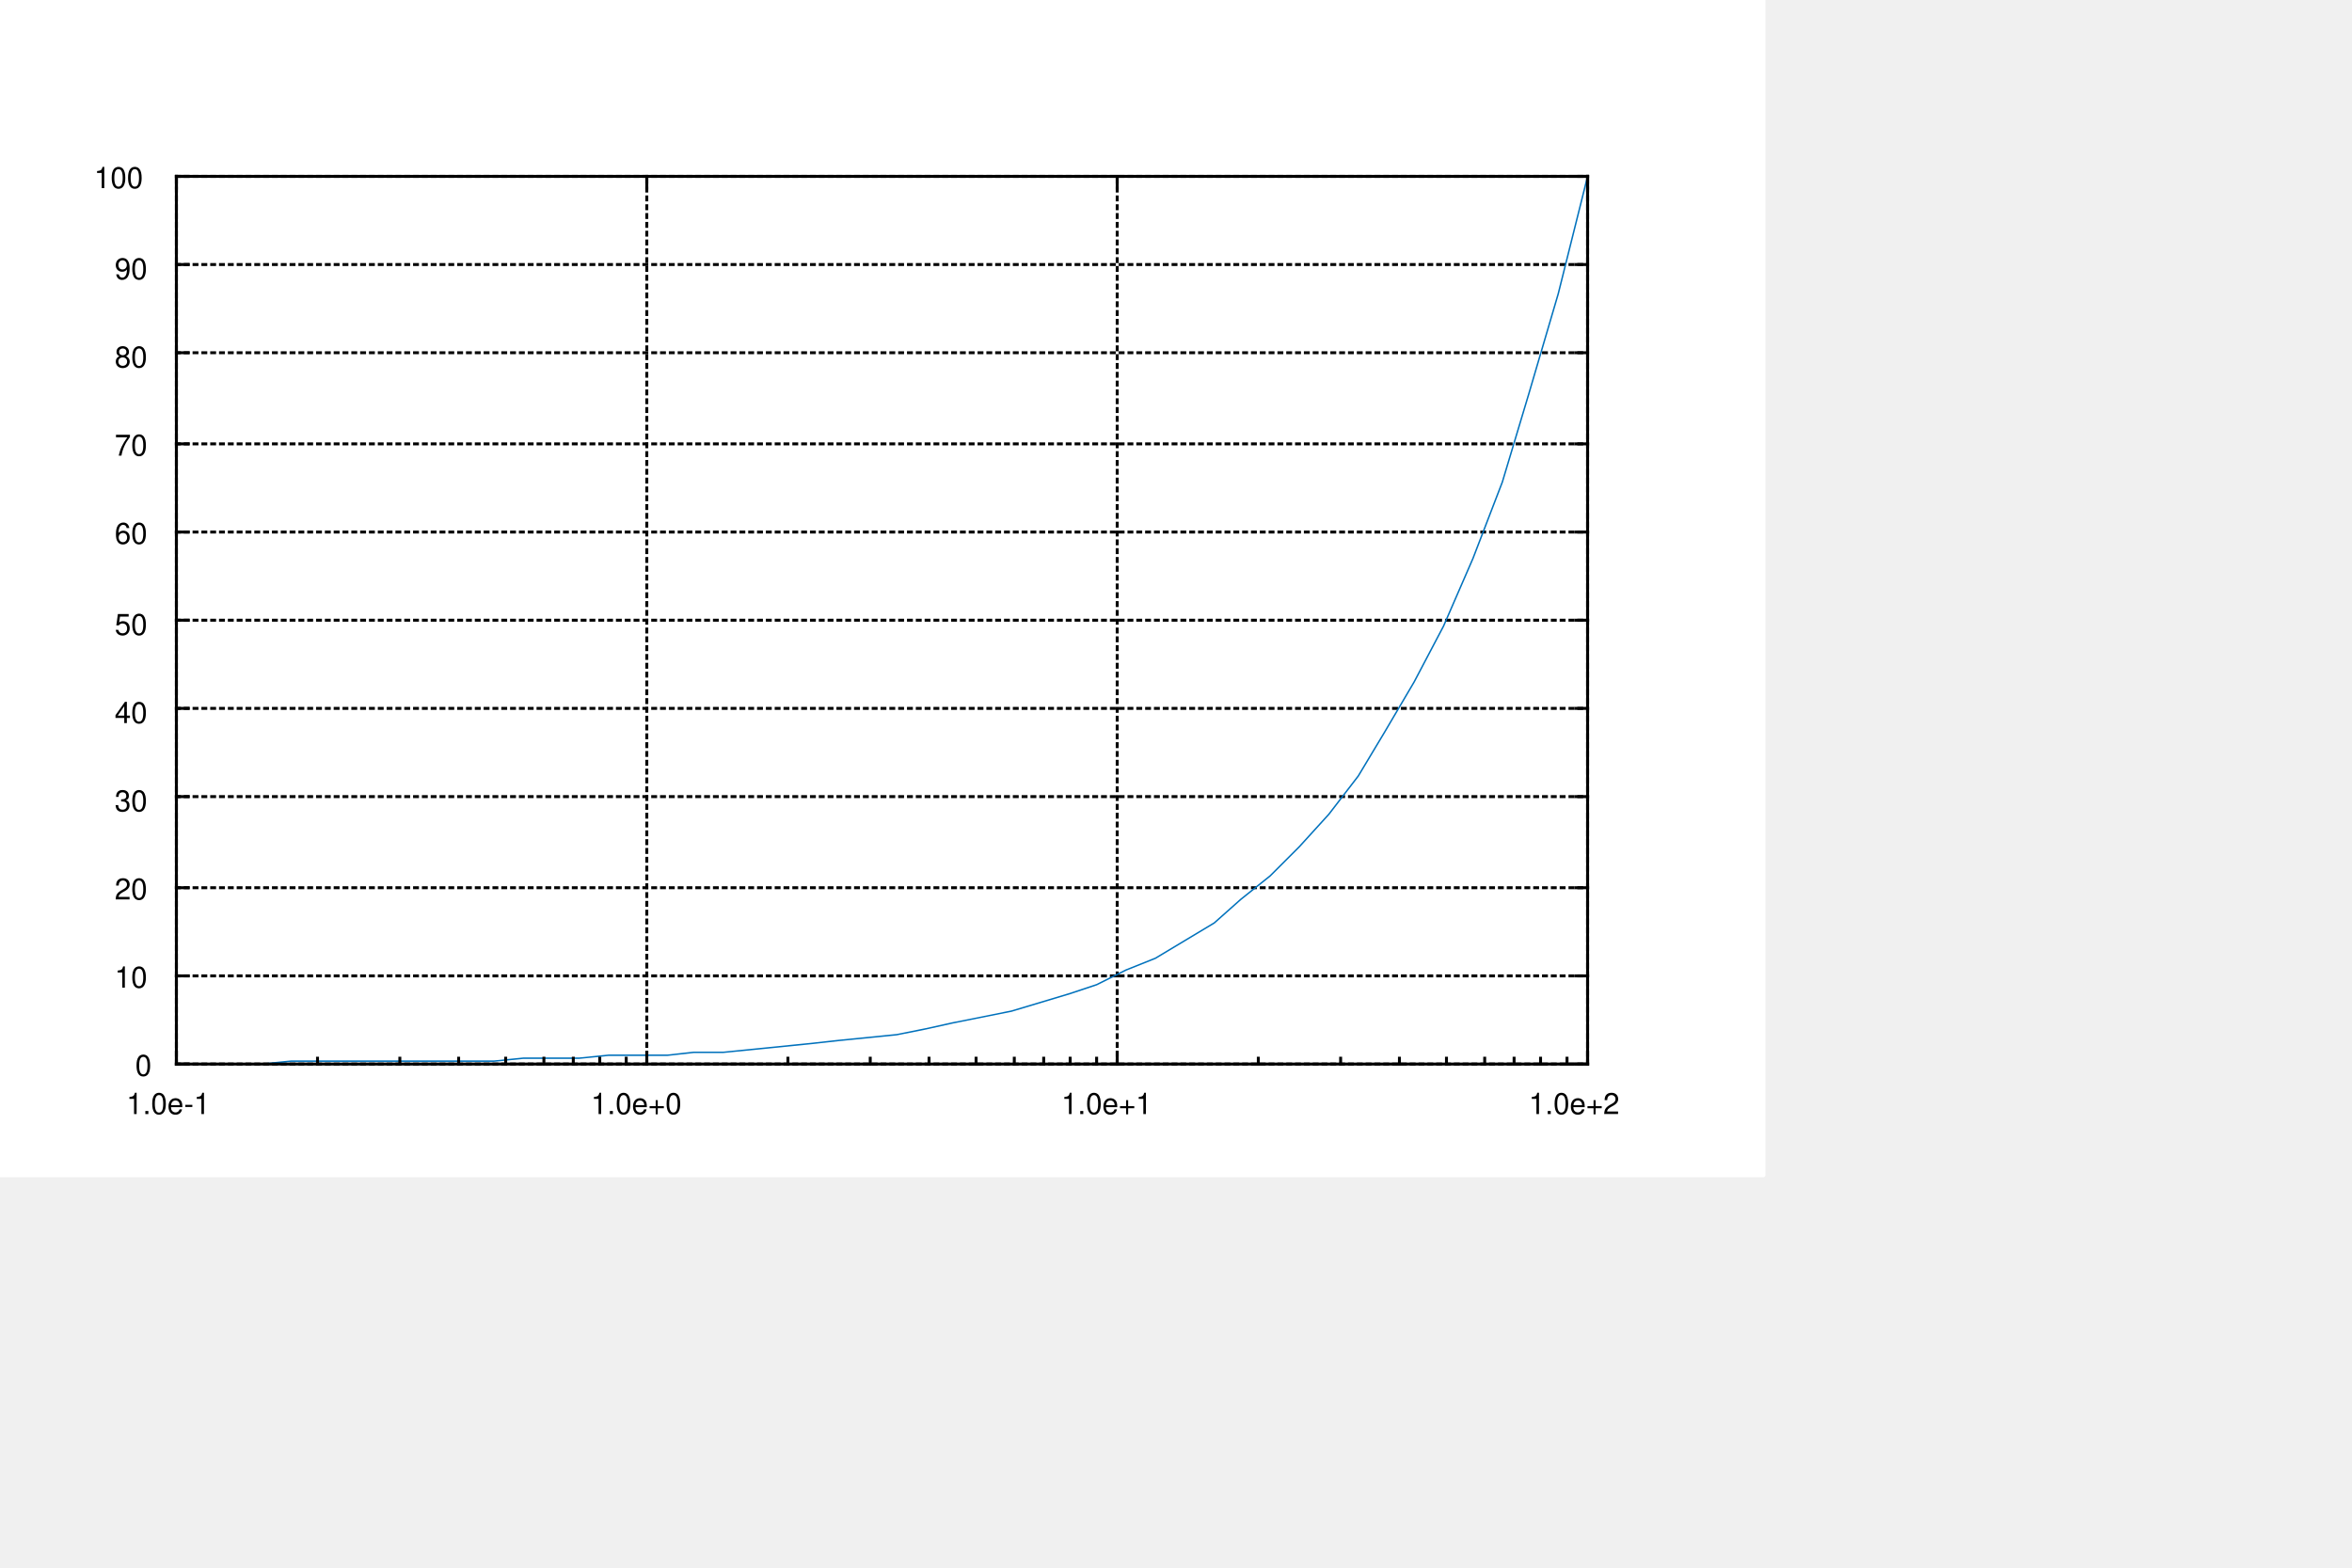
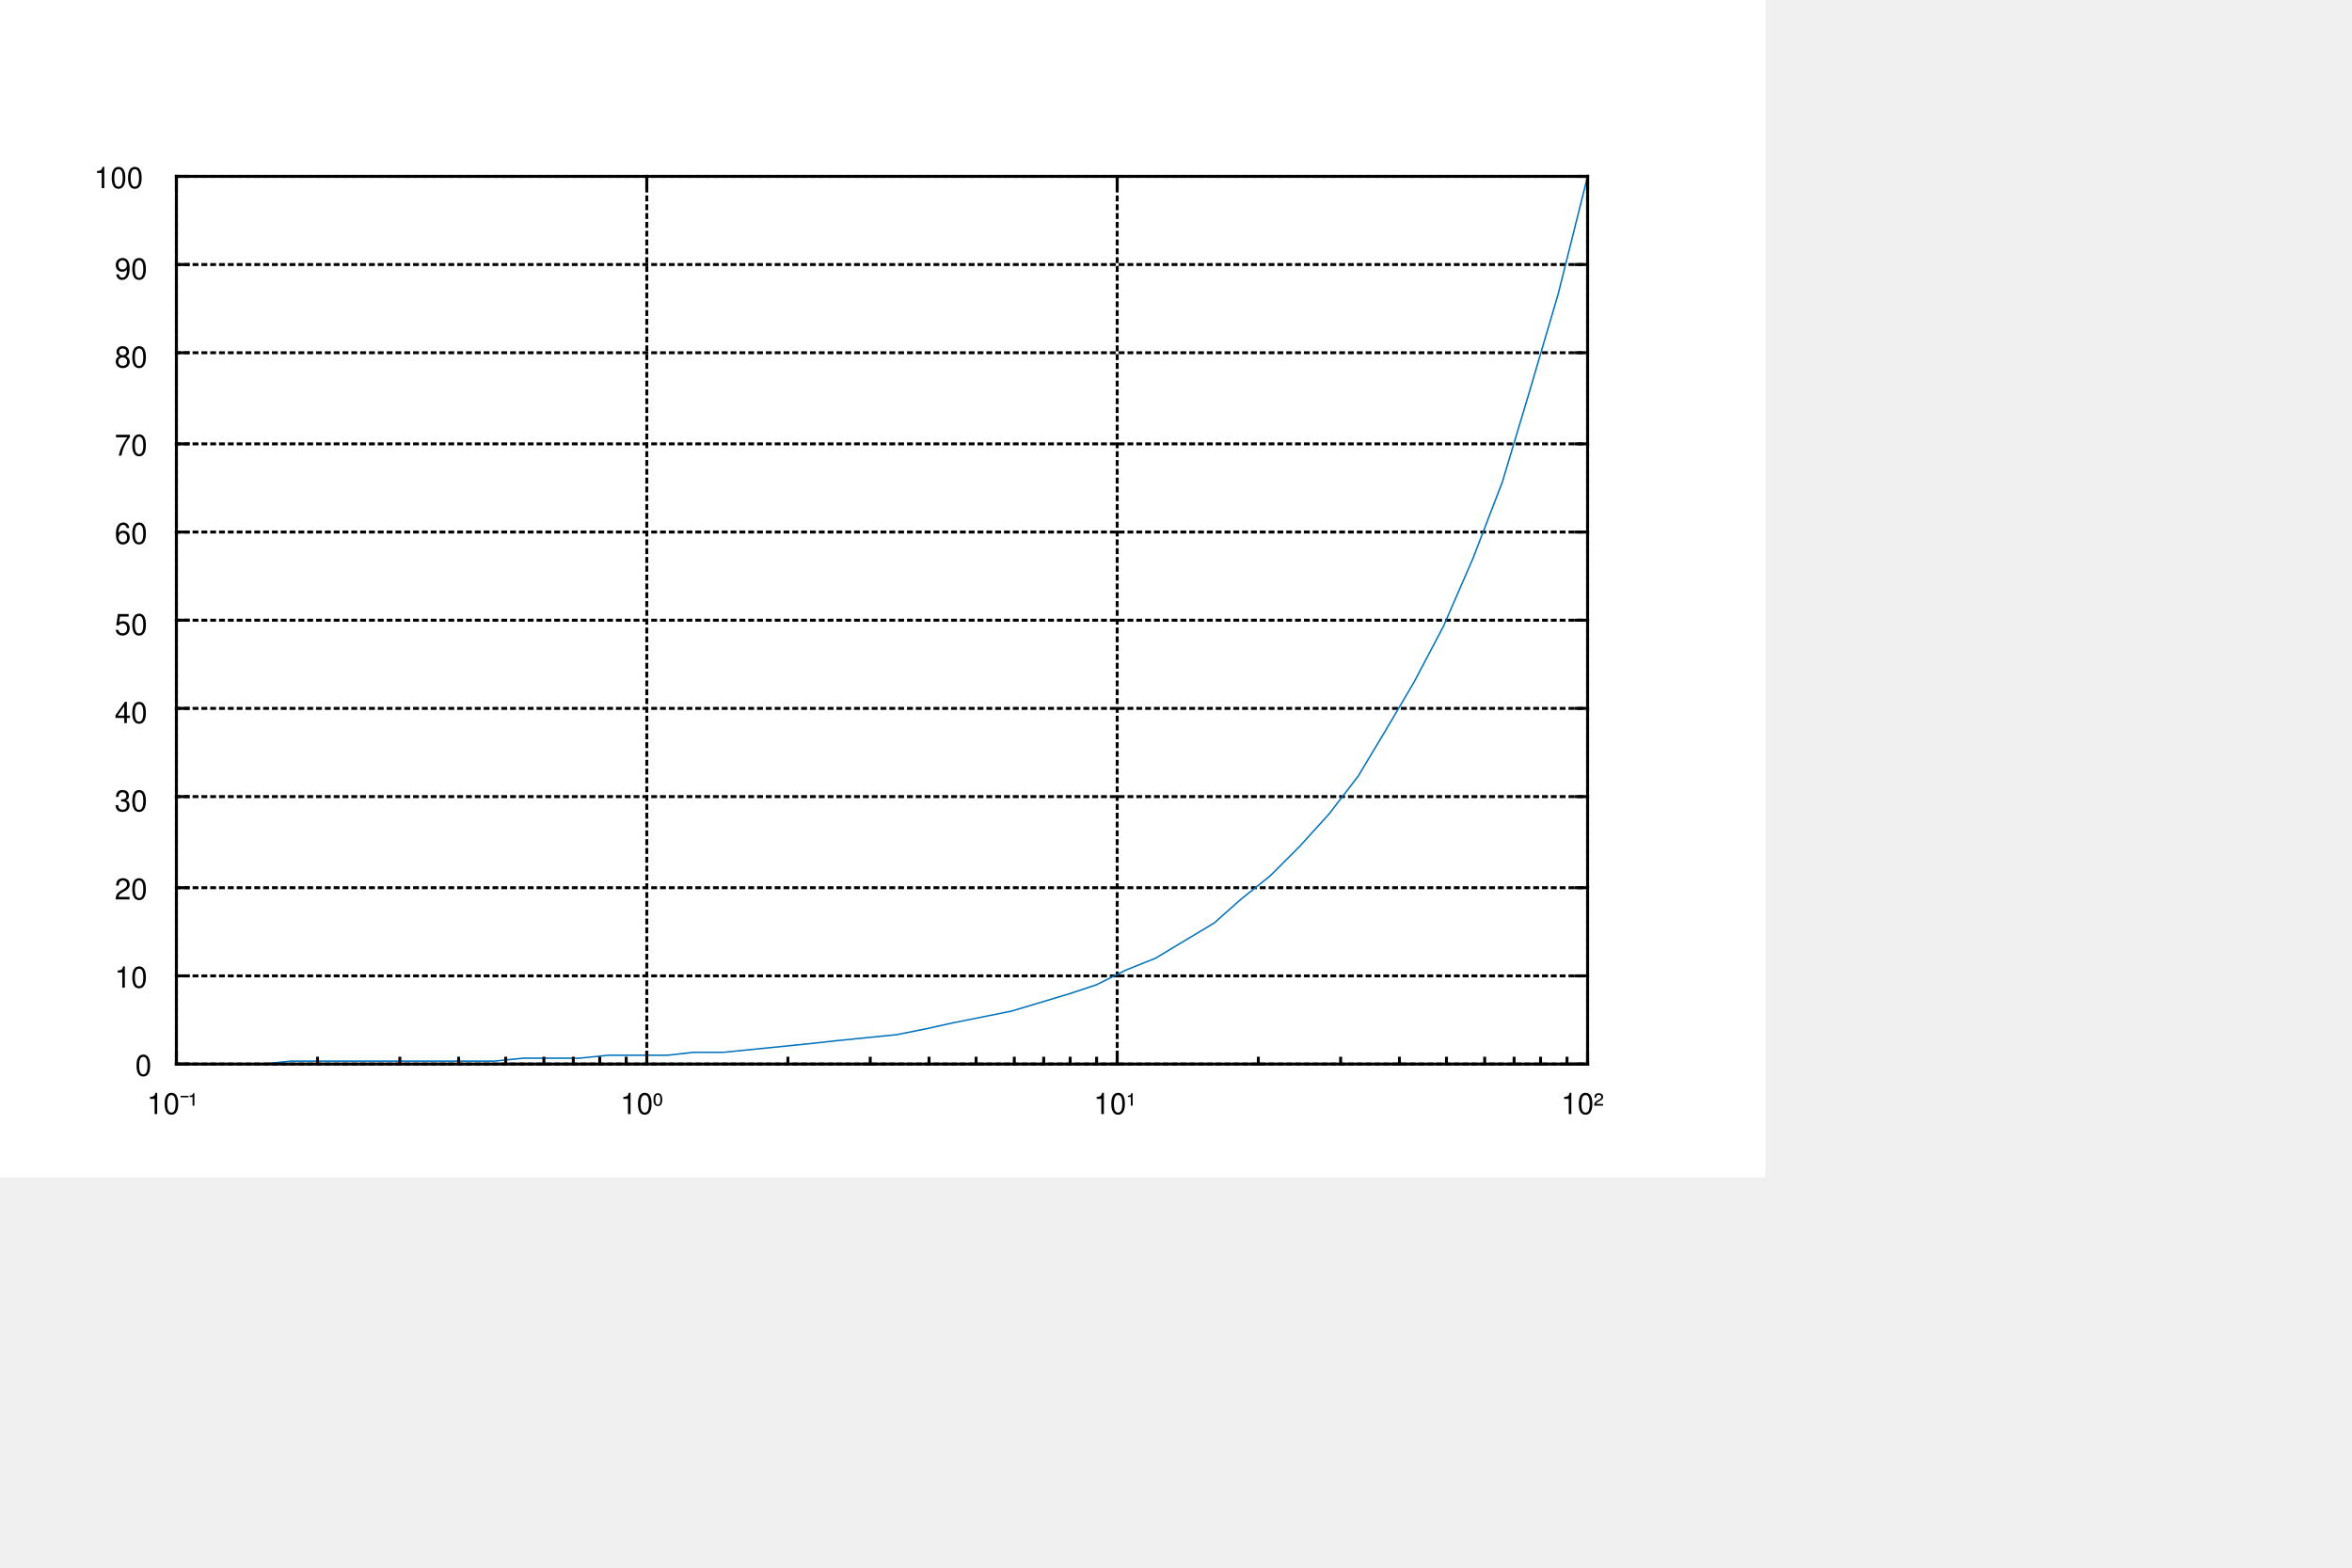
<svg xmlns="http://www.w3.org/2000/svg" width="211.667mm" height="141.111mm" version="1.2" baseProfile="tiny">
  <defs>
</defs>
  <g fill="none" stroke="black" stroke-width="1" fill-rule="evenodd" stroke-linecap="square" stroke-linejoin="bevel">
    <g fill="#000000" fill-opacity="1" stroke="#000000" stroke-opacity="1" stroke-width="1" stroke-linecap="square" stroke-linejoin="bevel" transform="matrix(1,0,0,1,0,0)" font-family="Segoe UI" font-size="9" font-weight="400" font-style="normal">
</g>
    <g fill="#ffffff" fill-opacity="1" stroke="#ffffff" stroke-opacity="1" stroke-width="1" stroke-linecap="square" stroke-linejoin="bevel" transform="matrix(1,0,0,1,0,0)" font-family="Segoe UI" font-size="9" font-weight="400" font-style="normal">
      <rect x="0" y="0" width="600" height="400" />
    </g>
    <g fill="#000000" fill-opacity="1" stroke="#000000" stroke-opacity="1" stroke-width="1" stroke-linecap="square" stroke-linejoin="bevel" transform="matrix(1,0,0,1,0,0)" font-family="Segoe UI" font-size="9" font-weight="400" font-style="normal">
</g>
    <g fill="#000000" fill-opacity="1" stroke="#000000" stroke-opacity="1" stroke-width="1" stroke-linecap="square" stroke-linejoin="bevel" transform="matrix(1,0,0,1,0,0)" font-family="Segoe UI" font-size="9" font-weight="400" font-style="normal">
</g>
    <g fill="#ffffff" fill-opacity="1" stroke="#ffffff" stroke-opacity="1" stroke-width="1" stroke-linecap="square" stroke-linejoin="bevel" transform="matrix(1,0,0,1,0,0)" font-family="Segoe UI" font-size="9" font-weight="400" font-style="normal">
      <path vector-effect="none" fill-rule="evenodd" d="M60,362 L540,362 L540,60 L60,60 L60,362" />
      <path vector-effect="none" fill-rule="evenodd" d="M60,362 L60,60 L540,60 L540,362 L60,362" />
      <path vector-effect="none" fill-rule="evenodd" d="M60,362 L60,60 L60,362" />
      <path vector-effect="none" fill-rule="evenodd" d="M540,362 L540,60 L540,362" />
      <path vector-effect="none" fill-rule="evenodd" d="M60,362 L540,362 L60,362" />
      <path vector-effect="none" fill-rule="evenodd" d="M60,60 L540,60 L60,60" />
    </g>
    <g fill="#000000" fill-opacity="1" stroke="#000000" stroke-opacity="1" stroke-dasharray="1,2" stroke-dashoffset="0" stroke-width="1" stroke-linecap="square" stroke-linejoin="bevel" transform="matrix(1,0,0,1,0,0)" font-family="Segoe UI" font-size="9" font-weight="400" font-style="normal">
      <polyline fill="none" vector-effect="none" points="60,362 60,60 " />
      <polyline fill="none" vector-effect="none" points="220,362 220,60 " />
      <polyline fill="none" vector-effect="none" points="380,362 380,60 " />
      <polyline fill="none" vector-effect="none" points="540,362 540,60 " />
      <polyline fill="none" vector-effect="none" points="60,362 540,362 " />
      <polyline fill="none" vector-effect="none" points="60,332 540,332 " />
      <polyline fill="none" vector-effect="none" points="60,302 540,302 " />
      <polyline fill="none" vector-effect="none" points="60,271 540,271 " />
      <polyline fill="none" vector-effect="none" points="60,241 540,241 " />
      <polyline fill="none" vector-effect="none" points="60,211 540,211 " />
      <polyline fill="none" vector-effect="none" points="60,181 540,181 " />
      <polyline fill="none" vector-effect="none" points="60,151 540,151 " />
      <polyline fill="none" vector-effect="none" points="60,120 540,120 " />
      <polyline fill="none" vector-effect="none" points="60,90 540,90 " />
      <polyline fill="none" vector-effect="none" points="60,60 540,60 " />
    </g>
    <g fill="#0071bc" fill-opacity="1" stroke="#0071bc" stroke-opacity="1" stroke-width="0.5" stroke-linecap="square" stroke-linejoin="bevel" transform="matrix(1,0,0,1,0,0)" font-family="Segoe UI" font-size="9" font-weight="400" font-style="normal">
      <polyline fill="none" vector-effect="none" points="60,362 70,362 80,362 89,362 99,361 109,361 119,361 129,361 138,361 148,361 158,361 168,361 178,360 187,360 197,360 207,359 217,359 227,359 236,358 246,358 256,357 266,356 276,355 285,354 295,353 305,352 315,350 324,348 334,346 344,344 354,341 364,338 373,335 383,330 393,326 403,320 413,314 422,306 432,298 442,288 452,277 462,264 471,249 481,232 491,213 501,190 511,164 520,134 530,100 540,60 " />
    </g>
    <g fill="#000000" fill-opacity="1" stroke="#000000" stroke-opacity="1" stroke-width="1" stroke-linecap="square" stroke-linejoin="bevel" transform="matrix(1,0,0,1,0,0)" font-family="Segoe UI" font-size="9" font-weight="400" font-style="normal">
      <polyline fill="none" vector-effect="none" points="60,362 540,362 " />
    </g>
    <g fill="#000000" fill-opacity="1" stroke="#000000" stroke-opacity="1" stroke-width="1" stroke-linecap="square" stroke-linejoin="bevel" transform="matrix(1,0,0,1,0,0)" font-family="Segoe UI" font-size="9" font-weight="400" font-style="normal">
      <polyline fill="none" vector-effect="none" points="60,60 540,60 " />
    </g>
    <g fill="#000000" fill-opacity="1" stroke="#000000" stroke-opacity="1" stroke-width="1" stroke-linecap="square" stroke-linejoin="bevel" transform="matrix(1,0,0,1,0,0)" font-family="Segoe UI" font-size="9" font-weight="400" font-style="normal">
      <polyline fill="none" vector-effect="none" points="60,362 60,60 " />
    </g>
    <g fill="#000000" fill-opacity="1" stroke="#000000" stroke-opacity="1" stroke-width="1" stroke-linecap="square" stroke-linejoin="bevel" transform="matrix(1,0,0,1,0,0)" font-family="Segoe UI" font-size="9" font-weight="400" font-style="normal">
      <polyline fill="none" vector-effect="none" points="540,362 540,60 " />
    </g>
    <g fill="#000000" fill-opacity="1" stroke="#000000" stroke-opacity="1" stroke-width="1" stroke-linecap="square" stroke-linejoin="bevel" transform="matrix(1,0,0,1,0,0)" font-family="Segoe UI" font-size="9" font-weight="400" font-style="normal">
      <polyline fill="none" vector-effect="none" points="108,362 108,360 " />
    </g>
    <g fill="#000000" fill-opacity="1" stroke="#000000" stroke-opacity="1" stroke-width="1" stroke-linecap="square" stroke-linejoin="bevel" transform="matrix(1,0,0,1,0,0)" font-family="Segoe UI" font-size="9" font-weight="400" font-style="normal">
      <polyline fill="none" vector-effect="none" points="136,362 136,360 " />
    </g>
    <g fill="#000000" fill-opacity="1" stroke="#000000" stroke-opacity="1" stroke-width="1" stroke-linecap="square" stroke-linejoin="bevel" transform="matrix(1,0,0,1,0,0)" font-family="Segoe UI" font-size="9" font-weight="400" font-style="normal">
      <polyline fill="none" vector-effect="none" points="156,362 156,360 " />
    </g>
    <g fill="#000000" fill-opacity="1" stroke="#000000" stroke-opacity="1" stroke-width="1" stroke-linecap="square" stroke-linejoin="bevel" transform="matrix(1,0,0,1,0,0)" font-family="Segoe UI" font-size="9" font-weight="400" font-style="normal">
      <polyline fill="none" vector-effect="none" points="172,362 172,360 " />
    </g>
    <g fill="#000000" fill-opacity="1" stroke="#000000" stroke-opacity="1" stroke-width="1" stroke-linecap="square" stroke-linejoin="bevel" transform="matrix(1,0,0,1,0,0)" font-family="Segoe UI" font-size="9" font-weight="400" font-style="normal">
      <polyline fill="none" vector-effect="none" points="185,362 185,360 " />
    </g>
    <g fill="#000000" fill-opacity="1" stroke="#000000" stroke-opacity="1" stroke-width="1" stroke-linecap="square" stroke-linejoin="bevel" transform="matrix(1,0,0,1,0,0)" font-family="Segoe UI" font-size="9" font-weight="400" font-style="normal">
      <polyline fill="none" vector-effect="none" points="195,362 195,360 " />
    </g>
    <g fill="#000000" fill-opacity="1" stroke="#000000" stroke-opacity="1" stroke-width="1" stroke-linecap="square" stroke-linejoin="bevel" transform="matrix(1,0,0,1,0,0)" font-family="Segoe UI" font-size="9" font-weight="400" font-style="normal">
      <polyline fill="none" vector-effect="none" points="204,362 204,360 " />
    </g>
    <g fill="#000000" fill-opacity="1" stroke="#000000" stroke-opacity="1" stroke-width="1" stroke-linecap="square" stroke-linejoin="bevel" transform="matrix(1,0,0,1,0,0)" font-family="Segoe UI" font-size="9" font-weight="400" font-style="normal">
      <polyline fill="none" vector-effect="none" points="213,362 213,360 " />
    </g>
    <g fill="#000000" fill-opacity="1" stroke="#000000" stroke-opacity="1" stroke-width="1" stroke-linecap="square" stroke-linejoin="bevel" transform="matrix(1,0,0,1,0,0)" font-family="Segoe UI" font-size="9" font-weight="400" font-style="normal">
      <polyline fill="none" vector-effect="none" points="268,362 268,360 " />
    </g>
    <g fill="#000000" fill-opacity="1" stroke="#000000" stroke-opacity="1" stroke-width="1" stroke-linecap="square" stroke-linejoin="bevel" transform="matrix(1,0,0,1,0,0)" font-family="Segoe UI" font-size="9" font-weight="400" font-style="normal">
      <polyline fill="none" vector-effect="none" points="296,362 296,360 " />
    </g>
    <g fill="#000000" fill-opacity="1" stroke="#000000" stroke-opacity="1" stroke-width="1" stroke-linecap="square" stroke-linejoin="bevel" transform="matrix(1,0,0,1,0,0)" font-family="Segoe UI" font-size="9" font-weight="400" font-style="normal">
      <polyline fill="none" vector-effect="none" points="316,362 316,360 " />
    </g>
    <g fill="#000000" fill-opacity="1" stroke="#000000" stroke-opacity="1" stroke-width="1" stroke-linecap="square" stroke-linejoin="bevel" transform="matrix(1,0,0,1,0,0)" font-family="Segoe UI" font-size="9" font-weight="400" font-style="normal">
      <polyline fill="none" vector-effect="none" points="332,362 332,360 " />
    </g>
    <g fill="#000000" fill-opacity="1" stroke="#000000" stroke-opacity="1" stroke-width="1" stroke-linecap="square" stroke-linejoin="bevel" transform="matrix(1,0,0,1,0,0)" font-family="Segoe UI" font-size="9" font-weight="400" font-style="normal">
      <polyline fill="none" vector-effect="none" points="345,362 345,360 " />
    </g>
    <g fill="#000000" fill-opacity="1" stroke="#000000" stroke-opacity="1" stroke-width="1" stroke-linecap="square" stroke-linejoin="bevel" transform="matrix(1,0,0,1,0,0)" font-family="Segoe UI" font-size="9" font-weight="400" font-style="normal">
      <polyline fill="none" vector-effect="none" points="355,362 355,360 " />
    </g>
    <g fill="#000000" fill-opacity="1" stroke="#000000" stroke-opacity="1" stroke-width="1" stroke-linecap="square" stroke-linejoin="bevel" transform="matrix(1,0,0,1,0,0)" font-family="Segoe UI" font-size="9" font-weight="400" font-style="normal">
      <polyline fill="none" vector-effect="none" points="364,362 364,360 " />
    </g>
    <g fill="#000000" fill-opacity="1" stroke="#000000" stroke-opacity="1" stroke-width="1" stroke-linecap="square" stroke-linejoin="bevel" transform="matrix(1,0,0,1,0,0)" font-family="Segoe UI" font-size="9" font-weight="400" font-style="normal">
      <polyline fill="none" vector-effect="none" points="373,362 373,360 " />
    </g>
    <g fill="#000000" fill-opacity="1" stroke="#000000" stroke-opacity="1" stroke-width="1" stroke-linecap="square" stroke-linejoin="bevel" transform="matrix(1,0,0,1,0,0)" font-family="Segoe UI" font-size="9" font-weight="400" font-style="normal">
      <polyline fill="none" vector-effect="none" points="428,362 428,360 " />
    </g>
    <g fill="#000000" fill-opacity="1" stroke="#000000" stroke-opacity="1" stroke-width="1" stroke-linecap="square" stroke-linejoin="bevel" transform="matrix(1,0,0,1,0,0)" font-family="Segoe UI" font-size="9" font-weight="400" font-style="normal">
      <polyline fill="none" vector-effect="none" points="456,362 456,360 " />
    </g>
    <g fill="#000000" fill-opacity="1" stroke="#000000" stroke-opacity="1" stroke-width="1" stroke-linecap="square" stroke-linejoin="bevel" transform="matrix(1,0,0,1,0,0)" font-family="Segoe UI" font-size="9" font-weight="400" font-style="normal">
      <polyline fill="none" vector-effect="none" points="476,362 476,360 " />
    </g>
    <g fill="#000000" fill-opacity="1" stroke="#000000" stroke-opacity="1" stroke-width="1" stroke-linecap="square" stroke-linejoin="bevel" transform="matrix(1,0,0,1,0,0)" font-family="Segoe UI" font-size="9" font-weight="400" font-style="normal">
      <polyline fill="none" vector-effect="none" points="492,362 492,360 " />
    </g>
    <g fill="#000000" fill-opacity="1" stroke="#000000" stroke-opacity="1" stroke-width="1" stroke-linecap="square" stroke-linejoin="bevel" transform="matrix(1,0,0,1,0,0)" font-family="Segoe UI" font-size="9" font-weight="400" font-style="normal">
      <polyline fill="none" vector-effect="none" points="505,362 505,360 " />
    </g>
    <g fill="#000000" fill-opacity="1" stroke="#000000" stroke-opacity="1" stroke-width="1" stroke-linecap="square" stroke-linejoin="bevel" transform="matrix(1,0,0,1,0,0)" font-family="Segoe UI" font-size="9" font-weight="400" font-style="normal">
      <polyline fill="none" vector-effect="none" points="515,362 515,360 " />
    </g>
    <g fill="#000000" fill-opacity="1" stroke="#000000" stroke-opacity="1" stroke-width="1" stroke-linecap="square" stroke-linejoin="bevel" transform="matrix(1,0,0,1,0,0)" font-family="Segoe UI" font-size="9" font-weight="400" font-style="normal">
      <polyline fill="none" vector-effect="none" points="524,362 524,360 " />
    </g>
    <g fill="#000000" fill-opacity="1" stroke="#000000" stroke-opacity="1" stroke-width="1" stroke-linecap="square" stroke-linejoin="bevel" transform="matrix(1,0,0,1,0,0)" font-family="Segoe UI" font-size="9" font-weight="400" font-style="normal">
      <polyline fill="none" vector-effect="none" points="533,362 533,360 " />
    </g>
    <g fill="#000000" fill-opacity="1" stroke="#000000" stroke-opacity="1" stroke-width="1" stroke-linecap="square" stroke-linejoin="bevel" transform="matrix(1,0,0,1,0,0)" font-family="Segoe UI" font-size="9" font-weight="400" font-style="normal">
      <polyline fill="none" vector-effect="none" points="60,362 60,358 " />
    </g>
    <g fill="#000000" fill-opacity="1" stroke="#000000" stroke-opacity="1" stroke-width="1" stroke-linecap="square" stroke-linejoin="bevel" transform="matrix(1,0,0,1,0,0)" font-family="Segoe UI" font-size="9" font-weight="400" font-style="normal">
</g>
    <g fill="#000000" fill-opacity="1" stroke="#000000" stroke-opacity="1" stroke-width="1" stroke-linecap="square" stroke-linejoin="bevel" transform="matrix(1,0,0,1,0,0)" font-family="helvetica" font-size="10" font-weight="400" font-style="normal">
</g>
-     <g fill="#000000" fill-opacity="1" stroke="#000000" stroke-opacity="1" stroke-width="1" stroke-linecap="square" stroke-linejoin="bevel" transform="matrix(1,0,0,1,43,379)" font-family="helvetica" font-size="10" font-weight="400" font-style="normal">
-       <text fill="#000000" fill-opacity="1" stroke="none" xml:space="preserve" x="0" y="0" font-family="helvetica" font-size="10" font-weight="400" font-style="normal">1.0e-1</text>
+     <g fill="#000000" fill-opacity="1" stroke="#000000" stroke-opacity="1" stroke-width="1" stroke-linecap="square" stroke-linejoin="bevel" transform="matrix(1,0,0,1,50,379)" font-family="helvetica" font-size="10" font-weight="400" font-style="normal">
+       <text fill="#000000" fill-opacity="1" stroke="none" xml:space="preserve" x="0" y="0" font-family="helvetica" font-size="10" font-weight="400" font-style="normal">10</text>
+       <text fill="#000000" fill-opacity="1" stroke="none" xml:space="preserve" x="11.094" y="0" font-family="helvetica" font-size="10" font-weight="400" font-style="normal">⁻</text>
+       <text fill="#000000" fill-opacity="1" stroke="none" xml:space="preserve" x="13.984" y="0" font-family="helvetica" font-size="10" font-weight="400" font-style="normal">¹</text>
    </g>
    <g fill="#000000" fill-opacity="1" stroke="#000000" stroke-opacity="1" stroke-width="1" stroke-linecap="square" stroke-linejoin="bevel" transform="matrix(1,0,0,1,0,0)" font-family="helvetica" font-size="10" font-weight="400" font-style="normal">
</g>
    <g fill="#000000" fill-opacity="1" stroke="#000000" stroke-opacity="1" stroke-width="1" stroke-linecap="square" stroke-linejoin="bevel" transform="matrix(1,0,0,1,0,0)" font-family="helvetica" font-size="10" font-weight="400" font-style="normal">
      <polyline fill="none" vector-effect="none" points="60,60 60,64 " />
    </g>
    <g fill="#000000" fill-opacity="1" stroke="#000000" stroke-opacity="1" stroke-width="1" stroke-linecap="square" stroke-linejoin="bevel" transform="matrix(1,0,0,1,0,0)" font-family="helvetica" font-size="10" font-weight="400" font-style="normal">
      <polyline fill="none" vector-effect="none" points="220,362 220,358 " />
    </g>
    <g fill="#000000" fill-opacity="1" stroke="#000000" stroke-opacity="1" stroke-width="1" stroke-linecap="square" stroke-linejoin="bevel" transform="matrix(1,0,0,1,0,0)" font-family="helvetica" font-size="10" font-weight="400" font-style="normal">
</g>
    <g fill="#000000" fill-opacity="1" stroke="#000000" stroke-opacity="1" stroke-width="1" stroke-linecap="square" stroke-linejoin="bevel" transform="matrix(1,0,0,1,0,0)" font-family="helvetica" font-size="10" font-weight="400" font-style="normal">
</g>
-     <g fill="#000000" fill-opacity="1" stroke="#000000" stroke-opacity="1" stroke-width="1" stroke-linecap="square" stroke-linejoin="bevel" transform="matrix(1,0,0,1,201,379)" font-family="helvetica" font-size="10" font-weight="400" font-style="normal">
-       <text fill="#000000" fill-opacity="1" stroke="none" xml:space="preserve" x="0" y="0" font-family="helvetica" font-size="10" font-weight="400" font-style="normal">1.0e+0</text>
+     <g fill="#000000" fill-opacity="1" stroke="#000000" stroke-opacity="1" stroke-width="1" stroke-linecap="square" stroke-linejoin="bevel" transform="matrix(1,0,0,1,211,379)" font-family="helvetica" font-size="10" font-weight="400" font-style="normal">
+       <text fill="#000000" fill-opacity="1" stroke="none" xml:space="preserve" x="0" y="0" font-family="helvetica" font-size="10" font-weight="400" font-style="normal">10⁰</text>
    </g>
    <g fill="#000000" fill-opacity="1" stroke="#000000" stroke-opacity="1" stroke-width="1" stroke-linecap="square" stroke-linejoin="bevel" transform="matrix(1,0,0,1,0,0)" font-family="helvetica" font-size="10" font-weight="400" font-style="normal">
</g>
    <g fill="#000000" fill-opacity="1" stroke="#000000" stroke-opacity="1" stroke-width="1" stroke-linecap="square" stroke-linejoin="bevel" transform="matrix(1,0,0,1,0,0)" font-family="helvetica" font-size="10" font-weight="400" font-style="normal">
      <polyline fill="none" vector-effect="none" points="220,60 220,64 " />
    </g>
    <g fill="#000000" fill-opacity="1" stroke="#000000" stroke-opacity="1" stroke-width="1" stroke-linecap="square" stroke-linejoin="bevel" transform="matrix(1,0,0,1,0,0)" font-family="helvetica" font-size="10" font-weight="400" font-style="normal">
      <polyline fill="none" vector-effect="none" points="380,362 380,358 " />
    </g>
    <g fill="#000000" fill-opacity="1" stroke="#000000" stroke-opacity="1" stroke-width="1" stroke-linecap="square" stroke-linejoin="bevel" transform="matrix(1,0,0,1,0,0)" font-family="helvetica" font-size="10" font-weight="400" font-style="normal">
</g>
    <g fill="#000000" fill-opacity="1" stroke="#000000" stroke-opacity="1" stroke-width="1" stroke-linecap="square" stroke-linejoin="bevel" transform="matrix(1,0,0,1,0,0)" font-family="helvetica" font-size="10" font-weight="400" font-style="normal">
</g>
-     <g fill="#000000" fill-opacity="1" stroke="#000000" stroke-opacity="1" stroke-width="1" stroke-linecap="square" stroke-linejoin="bevel" transform="matrix(1,0,0,1,361,379)" font-family="helvetica" font-size="10" font-weight="400" font-style="normal">
-       <text fill="#000000" fill-opacity="1" stroke="none" xml:space="preserve" x="0" y="0" font-family="helvetica" font-size="10" font-weight="400" font-style="normal">1.0e+1</text>
+     <g fill="#000000" fill-opacity="1" stroke="#000000" stroke-opacity="1" stroke-width="1" stroke-linecap="square" stroke-linejoin="bevel" transform="matrix(1,0,0,1,372,379)" font-family="helvetica" font-size="10" font-weight="400" font-style="normal">
+       <text fill="#000000" fill-opacity="1" stroke="none" xml:space="preserve" x="0" y="0" font-family="helvetica" font-size="10" font-weight="400" font-style="normal">10¹</text>
    </g>
    <g fill="#000000" fill-opacity="1" stroke="#000000" stroke-opacity="1" stroke-width="1" stroke-linecap="square" stroke-linejoin="bevel" transform="matrix(1,0,0,1,0,0)" font-family="helvetica" font-size="10" font-weight="400" font-style="normal">
</g>
    <g fill="#000000" fill-opacity="1" stroke="#000000" stroke-opacity="1" stroke-width="1" stroke-linecap="square" stroke-linejoin="bevel" transform="matrix(1,0,0,1,0,0)" font-family="helvetica" font-size="10" font-weight="400" font-style="normal">
      <polyline fill="none" vector-effect="none" points="380,60 380,64 " />
    </g>
    <g fill="#000000" fill-opacity="1" stroke="#000000" stroke-opacity="1" stroke-width="1" stroke-linecap="square" stroke-linejoin="bevel" transform="matrix(1,0,0,1,0,0)" font-family="helvetica" font-size="10" font-weight="400" font-style="normal">
      <polyline fill="none" vector-effect="none" points="540,362 540,358 " />
    </g>
    <g fill="#000000" fill-opacity="1" stroke="#000000" stroke-opacity="1" stroke-width="1" stroke-linecap="square" stroke-linejoin="bevel" transform="matrix(1,0,0,1,0,0)" font-family="helvetica" font-size="10" font-weight="400" font-style="normal">
</g>
    <g fill="#000000" fill-opacity="1" stroke="#000000" stroke-opacity="1" stroke-width="1" stroke-linecap="square" stroke-linejoin="bevel" transform="matrix(1,0,0,1,0,0)" font-family="helvetica" font-size="10" font-weight="400" font-style="normal">
</g>
-     <g fill="#000000" fill-opacity="1" stroke="#000000" stroke-opacity="1" stroke-width="1" stroke-linecap="square" stroke-linejoin="bevel" transform="matrix(1,0,0,1,520,379)" font-family="helvetica" font-size="10" font-weight="400" font-style="normal">
-       <text fill="#000000" fill-opacity="1" stroke="none" xml:space="preserve" x="0" y="0" font-family="helvetica" font-size="10" font-weight="400" font-style="normal">1.0e+2</text>
+     <g fill="#000000" fill-opacity="1" stroke="#000000" stroke-opacity="1" stroke-width="1" stroke-linecap="square" stroke-linejoin="bevel" transform="matrix(1,0,0,1,531,379)" font-family="helvetica" font-size="10" font-weight="400" font-style="normal">
+       <text fill="#000000" fill-opacity="1" stroke="none" xml:space="preserve" x="0" y="0" font-family="helvetica" font-size="10" font-weight="400" font-style="normal">10²</text>
    </g>
    <g fill="#000000" fill-opacity="1" stroke="#000000" stroke-opacity="1" stroke-width="1" stroke-linecap="square" stroke-linejoin="bevel" transform="matrix(1,0,0,1,0,0)" font-family="helvetica" font-size="10" font-weight="400" font-style="normal">
</g>
    <g fill="#000000" fill-opacity="1" stroke="#000000" stroke-opacity="1" stroke-width="1" stroke-linecap="square" stroke-linejoin="bevel" transform="matrix(1,0,0,1,0,0)" font-family="helvetica" font-size="10" font-weight="400" font-style="normal">
      <polyline fill="none" vector-effect="none" points="540,60 540,64 " />
    </g>
    <g fill="#000000" fill-opacity="1" stroke="#000000" stroke-opacity="1" stroke-width="1" stroke-linecap="square" stroke-linejoin="bevel" transform="matrix(1,0,0,1,0,0)" font-family="helvetica" font-size="10" font-weight="400" font-style="normal">
      <polyline fill="none" vector-effect="none" points="60,362 64,362 " />
    </g>
    <g fill="#000000" fill-opacity="1" stroke="#000000" stroke-opacity="1" stroke-width="1" stroke-linecap="square" stroke-linejoin="bevel" transform="matrix(1,0,0,1,0,0)" font-family="helvetica" font-size="10" font-weight="400" font-style="normal">
</g>
    <g fill="#000000" fill-opacity="1" stroke="#000000" stroke-opacity="1" stroke-width="1" stroke-linecap="square" stroke-linejoin="bevel" transform="matrix(1,0,0,1,0,0)" font-family="helvetica" font-size="10" font-weight="400" font-style="normal">
</g>
    <g fill="#000000" fill-opacity="1" stroke="#000000" stroke-opacity="1" stroke-width="1" stroke-linecap="square" stroke-linejoin="bevel" transform="matrix(1,0,0,1,46,366)" font-family="helvetica" font-size="10" font-weight="400" font-style="normal">
      <text fill="#000000" fill-opacity="1" stroke="none" xml:space="preserve" x="0" y="0" font-family="helvetica" font-size="10" font-weight="400" font-style="normal">0</text>
    </g>
    <g fill="#000000" fill-opacity="1" stroke="#000000" stroke-opacity="1" stroke-width="1" stroke-linecap="square" stroke-linejoin="bevel" transform="matrix(1,0,0,1,0,0)" font-family="helvetica" font-size="10" font-weight="400" font-style="normal">
</g>
    <g fill="#000000" fill-opacity="1" stroke="#000000" stroke-opacity="1" stroke-width="1" stroke-linecap="square" stroke-linejoin="bevel" transform="matrix(1,0,0,1,0,0)" font-family="helvetica" font-size="10" font-weight="400" font-style="normal">
      <polyline fill="none" vector-effect="none" points="540,362 536,362 " />
    </g>
    <g fill="#000000" fill-opacity="1" stroke="#000000" stroke-opacity="1" stroke-width="1" stroke-linecap="square" stroke-linejoin="bevel" transform="matrix(1,0,0,1,0,0)" font-family="helvetica" font-size="10" font-weight="400" font-style="normal">
      <polyline fill="none" vector-effect="none" points="60,332 64,332 " />
    </g>
    <g fill="#000000" fill-opacity="1" stroke="#000000" stroke-opacity="1" stroke-width="1" stroke-linecap="square" stroke-linejoin="bevel" transform="matrix(1,0,0,1,0,0)" font-family="helvetica" font-size="10" font-weight="400" font-style="normal">
</g>
    <g fill="#000000" fill-opacity="1" stroke="#000000" stroke-opacity="1" stroke-width="1" stroke-linecap="square" stroke-linejoin="bevel" transform="matrix(1,0,0,1,0,0)" font-family="helvetica" font-size="10" font-weight="400" font-style="normal">
</g>
    <g fill="#000000" fill-opacity="1" stroke="#000000" stroke-opacity="1" stroke-width="1" stroke-linecap="square" stroke-linejoin="bevel" transform="matrix(1,0,0,1,39,336)" font-family="helvetica" font-size="10" font-weight="400" font-style="normal">
      <text fill="#000000" fill-opacity="1" stroke="none" xml:space="preserve" x="0" y="0" font-family="helvetica" font-size="10" font-weight="400" font-style="normal">10</text>
    </g>
    <g fill="#000000" fill-opacity="1" stroke="#000000" stroke-opacity="1" stroke-width="1" stroke-linecap="square" stroke-linejoin="bevel" transform="matrix(1,0,0,1,0,0)" font-family="helvetica" font-size="10" font-weight="400" font-style="normal">
</g>
    <g fill="#000000" fill-opacity="1" stroke="#000000" stroke-opacity="1" stroke-width="1" stroke-linecap="square" stroke-linejoin="bevel" transform="matrix(1,0,0,1,0,0)" font-family="helvetica" font-size="10" font-weight="400" font-style="normal">
      <polyline fill="none" vector-effect="none" points="540,332 536,332 " />
    </g>
    <g fill="#000000" fill-opacity="1" stroke="#000000" stroke-opacity="1" stroke-width="1" stroke-linecap="square" stroke-linejoin="bevel" transform="matrix(1,0,0,1,0,0)" font-family="helvetica" font-size="10" font-weight="400" font-style="normal">
      <polyline fill="none" vector-effect="none" points="60,302 64,302 " />
    </g>
    <g fill="#000000" fill-opacity="1" stroke="#000000" stroke-opacity="1" stroke-width="1" stroke-linecap="square" stroke-linejoin="bevel" transform="matrix(1,0,0,1,0,0)" font-family="helvetica" font-size="10" font-weight="400" font-style="normal">
</g>
    <g fill="#000000" fill-opacity="1" stroke="#000000" stroke-opacity="1" stroke-width="1" stroke-linecap="square" stroke-linejoin="bevel" transform="matrix(1,0,0,1,0,0)" font-family="helvetica" font-size="10" font-weight="400" font-style="normal">
</g>
    <g fill="#000000" fill-opacity="1" stroke="#000000" stroke-opacity="1" stroke-width="1" stroke-linecap="square" stroke-linejoin="bevel" transform="matrix(1,0,0,1,39,306)" font-family="helvetica" font-size="10" font-weight="400" font-style="normal">
      <text fill="#000000" fill-opacity="1" stroke="none" xml:space="preserve" x="0" y="0" font-family="helvetica" font-size="10" font-weight="400" font-style="normal">20</text>
    </g>
    <g fill="#000000" fill-opacity="1" stroke="#000000" stroke-opacity="1" stroke-width="1" stroke-linecap="square" stroke-linejoin="bevel" transform="matrix(1,0,0,1,0,0)" font-family="helvetica" font-size="10" font-weight="400" font-style="normal">
</g>
    <g fill="#000000" fill-opacity="1" stroke="#000000" stroke-opacity="1" stroke-width="1" stroke-linecap="square" stroke-linejoin="bevel" transform="matrix(1,0,0,1,0,0)" font-family="helvetica" font-size="10" font-weight="400" font-style="normal">
      <polyline fill="none" vector-effect="none" points="540,302 536,302 " />
    </g>
    <g fill="#000000" fill-opacity="1" stroke="#000000" stroke-opacity="1" stroke-width="1" stroke-linecap="square" stroke-linejoin="bevel" transform="matrix(1,0,0,1,0,0)" font-family="helvetica" font-size="10" font-weight="400" font-style="normal">
      <polyline fill="none" vector-effect="none" points="60,271 64,271 " />
    </g>
    <g fill="#000000" fill-opacity="1" stroke="#000000" stroke-opacity="1" stroke-width="1" stroke-linecap="square" stroke-linejoin="bevel" transform="matrix(1,0,0,1,0,0)" font-family="helvetica" font-size="10" font-weight="400" font-style="normal">
</g>
    <g fill="#000000" fill-opacity="1" stroke="#000000" stroke-opacity="1" stroke-width="1" stroke-linecap="square" stroke-linejoin="bevel" transform="matrix(1,0,0,1,0,0)" font-family="helvetica" font-size="10" font-weight="400" font-style="normal">
</g>
    <g fill="#000000" fill-opacity="1" stroke="#000000" stroke-opacity="1" stroke-width="1" stroke-linecap="square" stroke-linejoin="bevel" transform="matrix(1,0,0,1,39,276)" font-family="helvetica" font-size="10" font-weight="400" font-style="normal">
      <text fill="#000000" fill-opacity="1" stroke="none" xml:space="preserve" x="0" y="0" font-family="helvetica" font-size="10" font-weight="400" font-style="normal">30</text>
    </g>
    <g fill="#000000" fill-opacity="1" stroke="#000000" stroke-opacity="1" stroke-width="1" stroke-linecap="square" stroke-linejoin="bevel" transform="matrix(1,0,0,1,0,0)" font-family="helvetica" font-size="10" font-weight="400" font-style="normal">
</g>
    <g fill="#000000" fill-opacity="1" stroke="#000000" stroke-opacity="1" stroke-width="1" stroke-linecap="square" stroke-linejoin="bevel" transform="matrix(1,0,0,1,0,0)" font-family="helvetica" font-size="10" font-weight="400" font-style="normal">
      <polyline fill="none" vector-effect="none" points="540,271 536,271 " />
    </g>
    <g fill="#000000" fill-opacity="1" stroke="#000000" stroke-opacity="1" stroke-width="1" stroke-linecap="square" stroke-linejoin="bevel" transform="matrix(1,0,0,1,0,0)" font-family="helvetica" font-size="10" font-weight="400" font-style="normal">
      <polyline fill="none" vector-effect="none" points="60,241 64,241 " />
    </g>
    <g fill="#000000" fill-opacity="1" stroke="#000000" stroke-opacity="1" stroke-width="1" stroke-linecap="square" stroke-linejoin="bevel" transform="matrix(1,0,0,1,0,0)" font-family="helvetica" font-size="10" font-weight="400" font-style="normal">
</g>
    <g fill="#000000" fill-opacity="1" stroke="#000000" stroke-opacity="1" stroke-width="1" stroke-linecap="square" stroke-linejoin="bevel" transform="matrix(1,0,0,1,0,0)" font-family="helvetica" font-size="10" font-weight="400" font-style="normal">
</g>
    <g fill="#000000" fill-opacity="1" stroke="#000000" stroke-opacity="1" stroke-width="1" stroke-linecap="square" stroke-linejoin="bevel" transform="matrix(1,0,0,1,39,246)" font-family="helvetica" font-size="10" font-weight="400" font-style="normal">
      <text fill="#000000" fill-opacity="1" stroke="none" xml:space="preserve" x="0" y="0" font-family="helvetica" font-size="10" font-weight="400" font-style="normal">40</text>
    </g>
    <g fill="#000000" fill-opacity="1" stroke="#000000" stroke-opacity="1" stroke-width="1" stroke-linecap="square" stroke-linejoin="bevel" transform="matrix(1,0,0,1,0,0)" font-family="helvetica" font-size="10" font-weight="400" font-style="normal">
</g>
    <g fill="#000000" fill-opacity="1" stroke="#000000" stroke-opacity="1" stroke-width="1" stroke-linecap="square" stroke-linejoin="bevel" transform="matrix(1,0,0,1,0,0)" font-family="helvetica" font-size="10" font-weight="400" font-style="normal">
      <polyline fill="none" vector-effect="none" points="540,241 536,241 " />
    </g>
    <g fill="#000000" fill-opacity="1" stroke="#000000" stroke-opacity="1" stroke-width="1" stroke-linecap="square" stroke-linejoin="bevel" transform="matrix(1,0,0,1,0,0)" font-family="helvetica" font-size="10" font-weight="400" font-style="normal">
      <polyline fill="none" vector-effect="none" points="60,211 64,211 " />
    </g>
    <g fill="#000000" fill-opacity="1" stroke="#000000" stroke-opacity="1" stroke-width="1" stroke-linecap="square" stroke-linejoin="bevel" transform="matrix(1,0,0,1,0,0)" font-family="helvetica" font-size="10" font-weight="400" font-style="normal">
</g>
    <g fill="#000000" fill-opacity="1" stroke="#000000" stroke-opacity="1" stroke-width="1" stroke-linecap="square" stroke-linejoin="bevel" transform="matrix(1,0,0,1,0,0)" font-family="helvetica" font-size="10" font-weight="400" font-style="normal">
</g>
    <g fill="#000000" fill-opacity="1" stroke="#000000" stroke-opacity="1" stroke-width="1" stroke-linecap="square" stroke-linejoin="bevel" transform="matrix(1,0,0,1,39,216)" font-family="helvetica" font-size="10" font-weight="400" font-style="normal">
      <text fill="#000000" fill-opacity="1" stroke="none" xml:space="preserve" x="0" y="0" font-family="helvetica" font-size="10" font-weight="400" font-style="normal">50</text>
    </g>
    <g fill="#000000" fill-opacity="1" stroke="#000000" stroke-opacity="1" stroke-width="1" stroke-linecap="square" stroke-linejoin="bevel" transform="matrix(1,0,0,1,0,0)" font-family="helvetica" font-size="10" font-weight="400" font-style="normal">
</g>
    <g fill="#000000" fill-opacity="1" stroke="#000000" stroke-opacity="1" stroke-width="1" stroke-linecap="square" stroke-linejoin="bevel" transform="matrix(1,0,0,1,0,0)" font-family="helvetica" font-size="10" font-weight="400" font-style="normal">
      <polyline fill="none" vector-effect="none" points="540,211 536,211 " />
    </g>
    <g fill="#000000" fill-opacity="1" stroke="#000000" stroke-opacity="1" stroke-width="1" stroke-linecap="square" stroke-linejoin="bevel" transform="matrix(1,0,0,1,0,0)" font-family="helvetica" font-size="10" font-weight="400" font-style="normal">
      <polyline fill="none" vector-effect="none" points="60,181 64,181 " />
    </g>
    <g fill="#000000" fill-opacity="1" stroke="#000000" stroke-opacity="1" stroke-width="1" stroke-linecap="square" stroke-linejoin="bevel" transform="matrix(1,0,0,1,0,0)" font-family="helvetica" font-size="10" font-weight="400" font-style="normal">
</g>
    <g fill="#000000" fill-opacity="1" stroke="#000000" stroke-opacity="1" stroke-width="1" stroke-linecap="square" stroke-linejoin="bevel" transform="matrix(1,0,0,1,0,0)" font-family="helvetica" font-size="10" font-weight="400" font-style="normal">
</g>
    <g fill="#000000" fill-opacity="1" stroke="#000000" stroke-opacity="1" stroke-width="1" stroke-linecap="square" stroke-linejoin="bevel" transform="matrix(1,0,0,1,39,185)" font-family="helvetica" font-size="10" font-weight="400" font-style="normal">
      <text fill="#000000" fill-opacity="1" stroke="none" xml:space="preserve" x="0" y="0" font-family="helvetica" font-size="10" font-weight="400" font-style="normal">60</text>
    </g>
    <g fill="#000000" fill-opacity="1" stroke="#000000" stroke-opacity="1" stroke-width="1" stroke-linecap="square" stroke-linejoin="bevel" transform="matrix(1,0,0,1,0,0)" font-family="helvetica" font-size="10" font-weight="400" font-style="normal">
</g>
    <g fill="#000000" fill-opacity="1" stroke="#000000" stroke-opacity="1" stroke-width="1" stroke-linecap="square" stroke-linejoin="bevel" transform="matrix(1,0,0,1,0,0)" font-family="helvetica" font-size="10" font-weight="400" font-style="normal">
      <polyline fill="none" vector-effect="none" points="540,181 536,181 " />
    </g>
    <g fill="#000000" fill-opacity="1" stroke="#000000" stroke-opacity="1" stroke-width="1" stroke-linecap="square" stroke-linejoin="bevel" transform="matrix(1,0,0,1,0,0)" font-family="helvetica" font-size="10" font-weight="400" font-style="normal">
      <polyline fill="none" vector-effect="none" points="60,151 64,151 " />
    </g>
    <g fill="#000000" fill-opacity="1" stroke="#000000" stroke-opacity="1" stroke-width="1" stroke-linecap="square" stroke-linejoin="bevel" transform="matrix(1,0,0,1,0,0)" font-family="helvetica" font-size="10" font-weight="400" font-style="normal">
</g>
    <g fill="#000000" fill-opacity="1" stroke="#000000" stroke-opacity="1" stroke-width="1" stroke-linecap="square" stroke-linejoin="bevel" transform="matrix(1,0,0,1,0,0)" font-family="helvetica" font-size="10" font-weight="400" font-style="normal">
</g>
    <g fill="#000000" fill-opacity="1" stroke="#000000" stroke-opacity="1" stroke-width="1" stroke-linecap="square" stroke-linejoin="bevel" transform="matrix(1,0,0,1,39,155)" font-family="helvetica" font-size="10" font-weight="400" font-style="normal">
      <text fill="#000000" fill-opacity="1" stroke="none" xml:space="preserve" x="0" y="0" font-family="helvetica" font-size="10" font-weight="400" font-style="normal">70</text>
    </g>
    <g fill="#000000" fill-opacity="1" stroke="#000000" stroke-opacity="1" stroke-width="1" stroke-linecap="square" stroke-linejoin="bevel" transform="matrix(1,0,0,1,0,0)" font-family="helvetica" font-size="10" font-weight="400" font-style="normal">
</g>
    <g fill="#000000" fill-opacity="1" stroke="#000000" stroke-opacity="1" stroke-width="1" stroke-linecap="square" stroke-linejoin="bevel" transform="matrix(1,0,0,1,0,0)" font-family="helvetica" font-size="10" font-weight="400" font-style="normal">
      <polyline fill="none" vector-effect="none" points="540,151 536,151 " />
    </g>
    <g fill="#000000" fill-opacity="1" stroke="#000000" stroke-opacity="1" stroke-width="1" stroke-linecap="square" stroke-linejoin="bevel" transform="matrix(1,0,0,1,0,0)" font-family="helvetica" font-size="10" font-weight="400" font-style="normal">
      <polyline fill="none" vector-effect="none" points="60,120 64,120 " />
    </g>
    <g fill="#000000" fill-opacity="1" stroke="#000000" stroke-opacity="1" stroke-width="1" stroke-linecap="square" stroke-linejoin="bevel" transform="matrix(1,0,0,1,0,0)" font-family="helvetica" font-size="10" font-weight="400" font-style="normal">
</g>
    <g fill="#000000" fill-opacity="1" stroke="#000000" stroke-opacity="1" stroke-width="1" stroke-linecap="square" stroke-linejoin="bevel" transform="matrix(1,0,0,1,0,0)" font-family="helvetica" font-size="10" font-weight="400" font-style="normal">
</g>
    <g fill="#000000" fill-opacity="1" stroke="#000000" stroke-opacity="1" stroke-width="1" stroke-linecap="square" stroke-linejoin="bevel" transform="matrix(1,0,0,1,39,125)" font-family="helvetica" font-size="10" font-weight="400" font-style="normal">
      <text fill="#000000" fill-opacity="1" stroke="none" xml:space="preserve" x="0" y="0" font-family="helvetica" font-size="10" font-weight="400" font-style="normal">80</text>
    </g>
    <g fill="#000000" fill-opacity="1" stroke="#000000" stroke-opacity="1" stroke-width="1" stroke-linecap="square" stroke-linejoin="bevel" transform="matrix(1,0,0,1,0,0)" font-family="helvetica" font-size="10" font-weight="400" font-style="normal">
</g>
    <g fill="#000000" fill-opacity="1" stroke="#000000" stroke-opacity="1" stroke-width="1" stroke-linecap="square" stroke-linejoin="bevel" transform="matrix(1,0,0,1,0,0)" font-family="helvetica" font-size="10" font-weight="400" font-style="normal">
      <polyline fill="none" vector-effect="none" points="540,120 536,120 " />
    </g>
    <g fill="#000000" fill-opacity="1" stroke="#000000" stroke-opacity="1" stroke-width="1" stroke-linecap="square" stroke-linejoin="bevel" transform="matrix(1,0,0,1,0,0)" font-family="helvetica" font-size="10" font-weight="400" font-style="normal">
      <polyline fill="none" vector-effect="none" points="60,90 64,90 " />
    </g>
    <g fill="#000000" fill-opacity="1" stroke="#000000" stroke-opacity="1" stroke-width="1" stroke-linecap="square" stroke-linejoin="bevel" transform="matrix(1,0,0,1,0,0)" font-family="helvetica" font-size="10" font-weight="400" font-style="normal">
</g>
    <g fill="#000000" fill-opacity="1" stroke="#000000" stroke-opacity="1" stroke-width="1" stroke-linecap="square" stroke-linejoin="bevel" transform="matrix(1,0,0,1,0,0)" font-family="helvetica" font-size="10" font-weight="400" font-style="normal">
</g>
    <g fill="#000000" fill-opacity="1" stroke="#000000" stroke-opacity="1" stroke-width="1" stroke-linecap="square" stroke-linejoin="bevel" transform="matrix(1,0,0,1,39,95)" font-family="helvetica" font-size="10" font-weight="400" font-style="normal">
      <text fill="#000000" fill-opacity="1" stroke="none" xml:space="preserve" x="0" y="0" font-family="helvetica" font-size="10" font-weight="400" font-style="normal">90</text>
    </g>
    <g fill="#000000" fill-opacity="1" stroke="#000000" stroke-opacity="1" stroke-width="1" stroke-linecap="square" stroke-linejoin="bevel" transform="matrix(1,0,0,1,0,0)" font-family="helvetica" font-size="10" font-weight="400" font-style="normal">
</g>
    <g fill="#000000" fill-opacity="1" stroke="#000000" stroke-opacity="1" stroke-width="1" stroke-linecap="square" stroke-linejoin="bevel" transform="matrix(1,0,0,1,0,0)" font-family="helvetica" font-size="10" font-weight="400" font-style="normal">
      <polyline fill="none" vector-effect="none" points="540,90 536,90 " />
    </g>
    <g fill="#000000" fill-opacity="1" stroke="#000000" stroke-opacity="1" stroke-width="1" stroke-linecap="square" stroke-linejoin="bevel" transform="matrix(1,0,0,1,0,0)" font-family="helvetica" font-size="10" font-weight="400" font-style="normal">
      <polyline fill="none" vector-effect="none" points="60,60 64,60 " />
    </g>
    <g fill="#000000" fill-opacity="1" stroke="#000000" stroke-opacity="1" stroke-width="1" stroke-linecap="square" stroke-linejoin="bevel" transform="matrix(1,0,0,1,0,0)" font-family="helvetica" font-size="10" font-weight="400" font-style="normal">
</g>
    <g fill="#000000" fill-opacity="1" stroke="#000000" stroke-opacity="1" stroke-width="1" stroke-linecap="square" stroke-linejoin="bevel" transform="matrix(1,0,0,1,0,0)" font-family="helvetica" font-size="10" font-weight="400" font-style="normal">
</g>
    <g fill="#000000" fill-opacity="1" stroke="#000000" stroke-opacity="1" stroke-width="1" stroke-linecap="square" stroke-linejoin="bevel" transform="matrix(1,0,0,1,32,64)" font-family="helvetica" font-size="10" font-weight="400" font-style="normal">
      <text fill="#000000" fill-opacity="1" stroke="none" xml:space="preserve" x="0" y="0" font-family="helvetica" font-size="10" font-weight="400" font-style="normal">100</text>
    </g>
    <g fill="#000000" fill-opacity="1" stroke="#000000" stroke-opacity="1" stroke-width="1" stroke-linecap="square" stroke-linejoin="bevel" transform="matrix(1,0,0,1,0,0)" font-family="helvetica" font-size="10" font-weight="400" font-style="normal">
</g>
    <g fill="#000000" fill-opacity="1" stroke="#000000" stroke-opacity="1" stroke-width="1" stroke-linecap="square" stroke-linejoin="bevel" transform="matrix(1,0,0,1,0,0)" font-family="helvetica" font-size="10" font-weight="400" font-style="normal">
      <polyline fill="none" vector-effect="none" points="540,60 536,60 " />
    </g>
    <g fill="#000000" fill-opacity="1" stroke="#000000" stroke-opacity="1" stroke-width="1" stroke-linecap="square" stroke-linejoin="bevel" transform="matrix(1,0,0,1,0,0)" font-family="helvetica" font-size="10" font-weight="400" font-style="normal">
</g>
    <g fill="#000000" fill-opacity="1" stroke="#000000" stroke-opacity="1" stroke-width="1" stroke-linecap="square" stroke-linejoin="bevel" transform="matrix(1,0,0,1,0,0)" font-family="helvetica" font-size="10" font-weight="400" font-style="normal">
</g>
  </g>
</svg>
